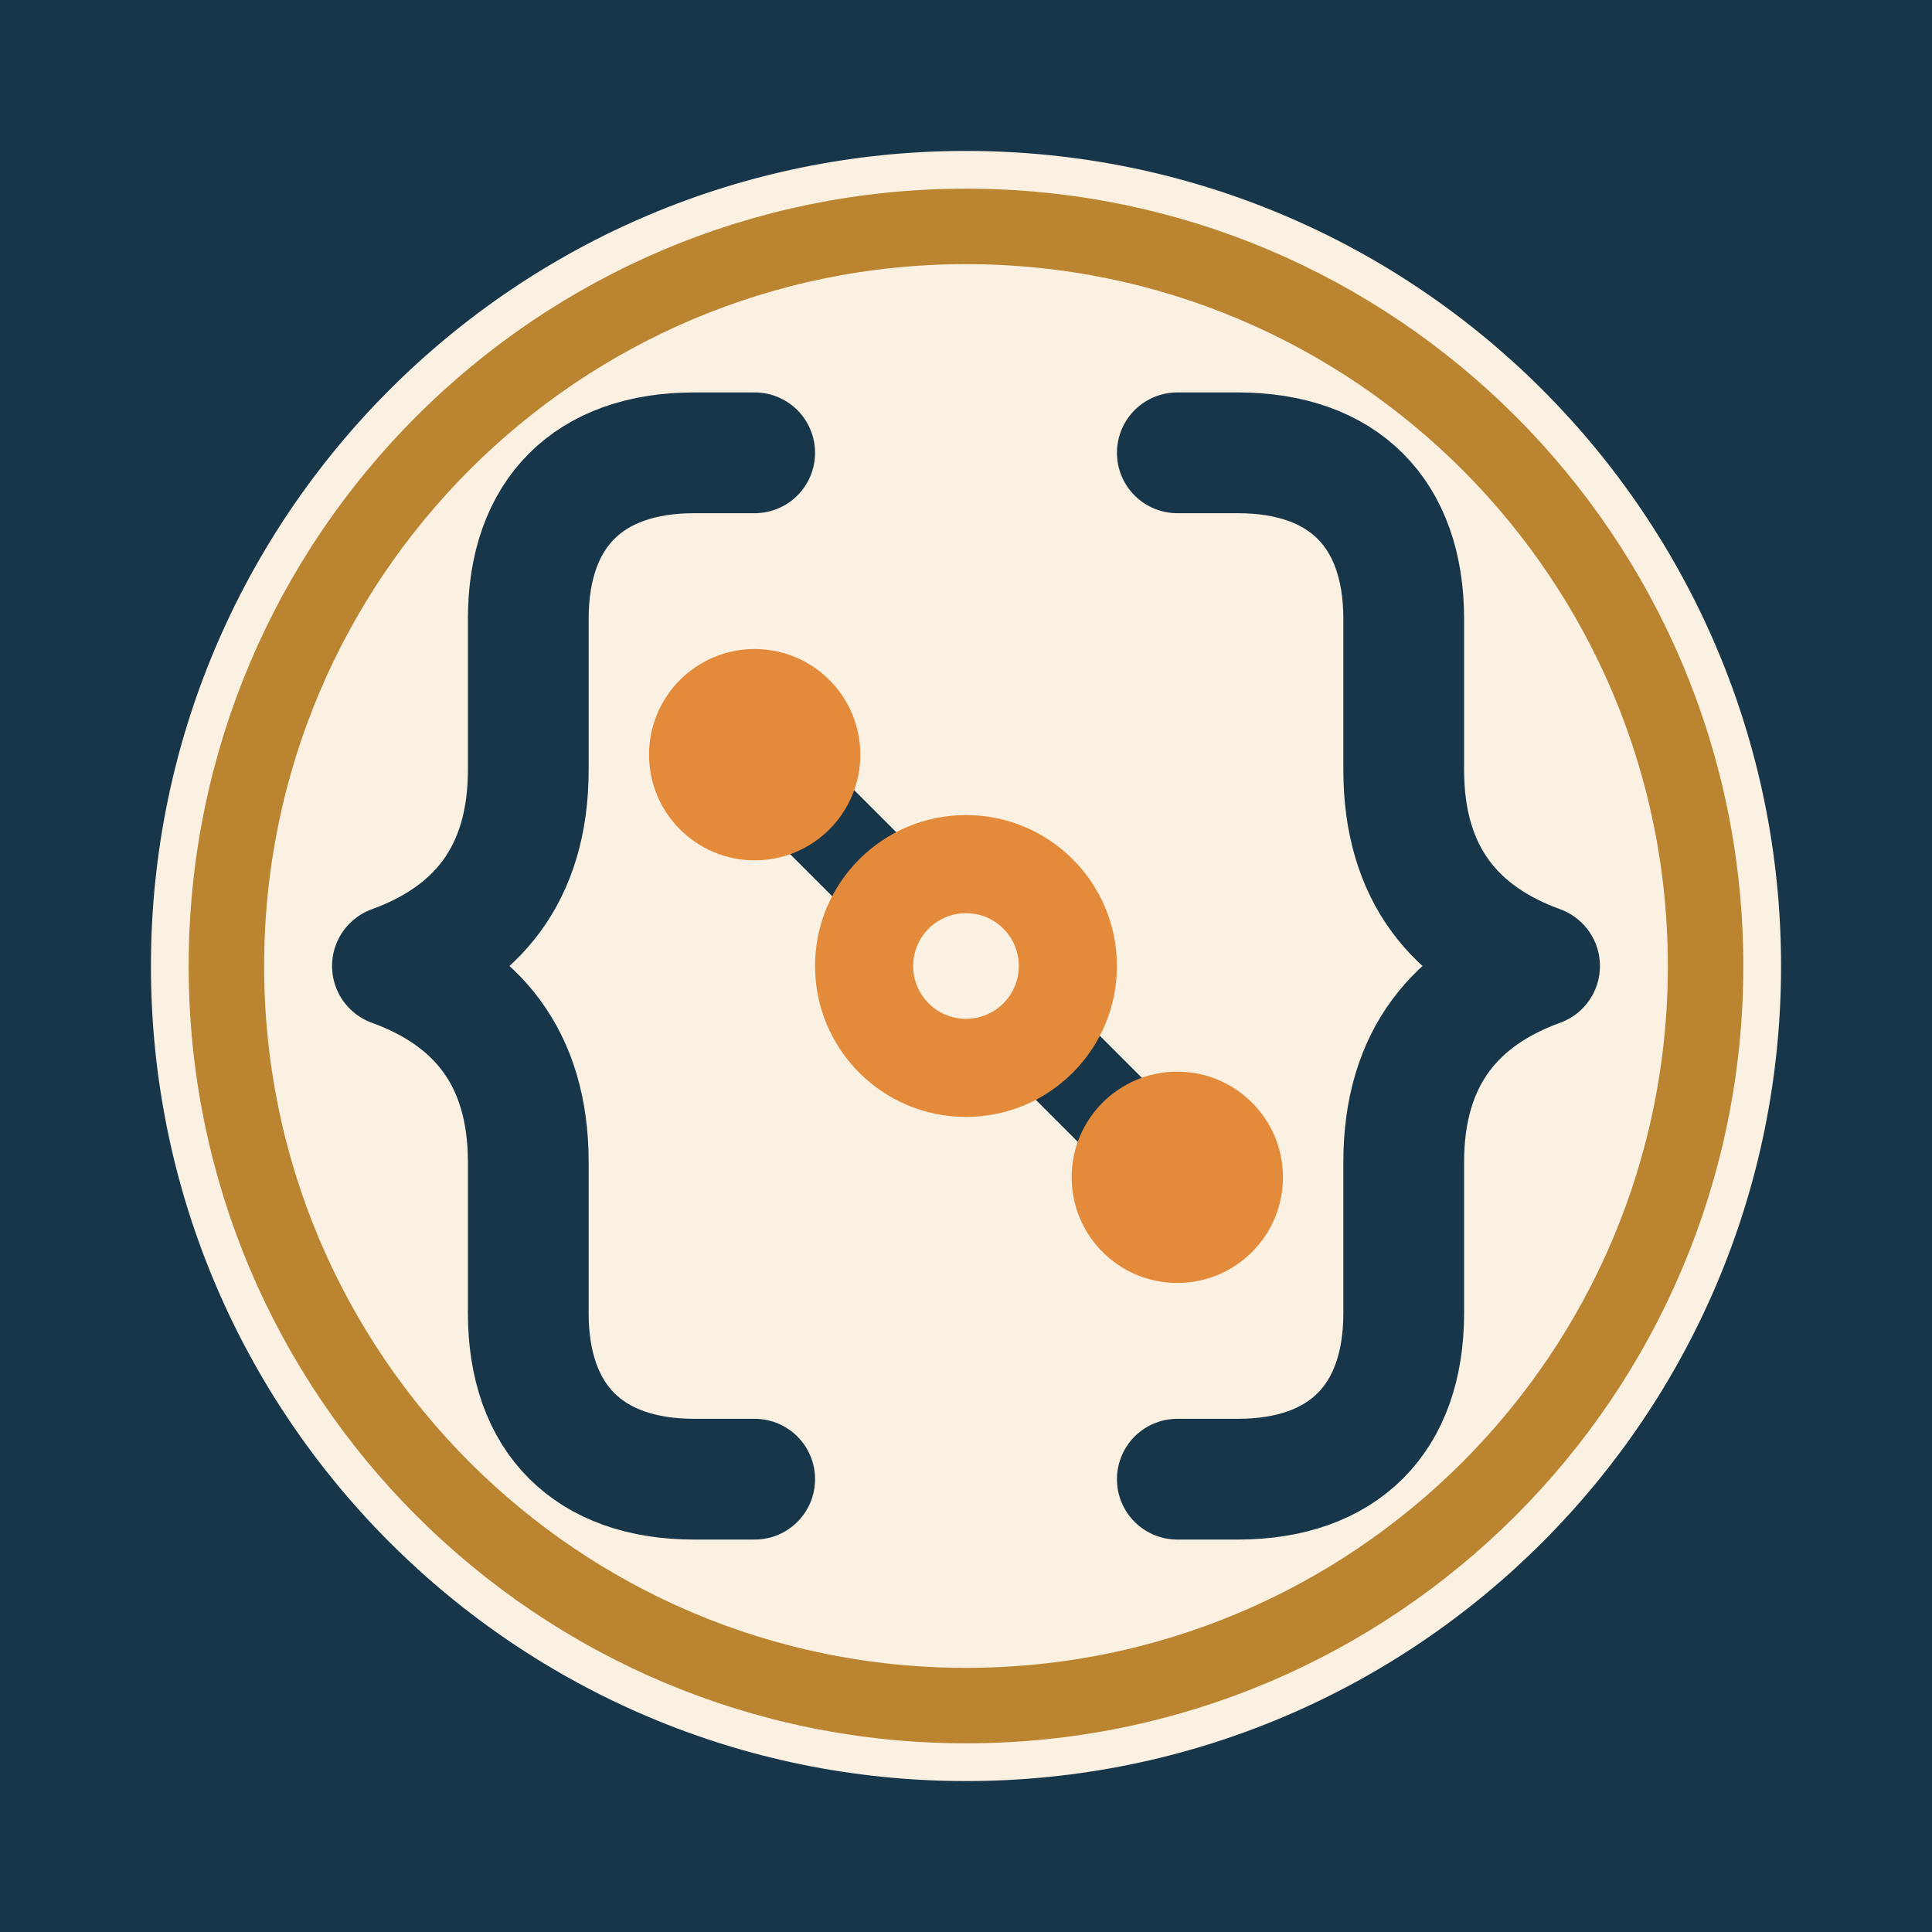
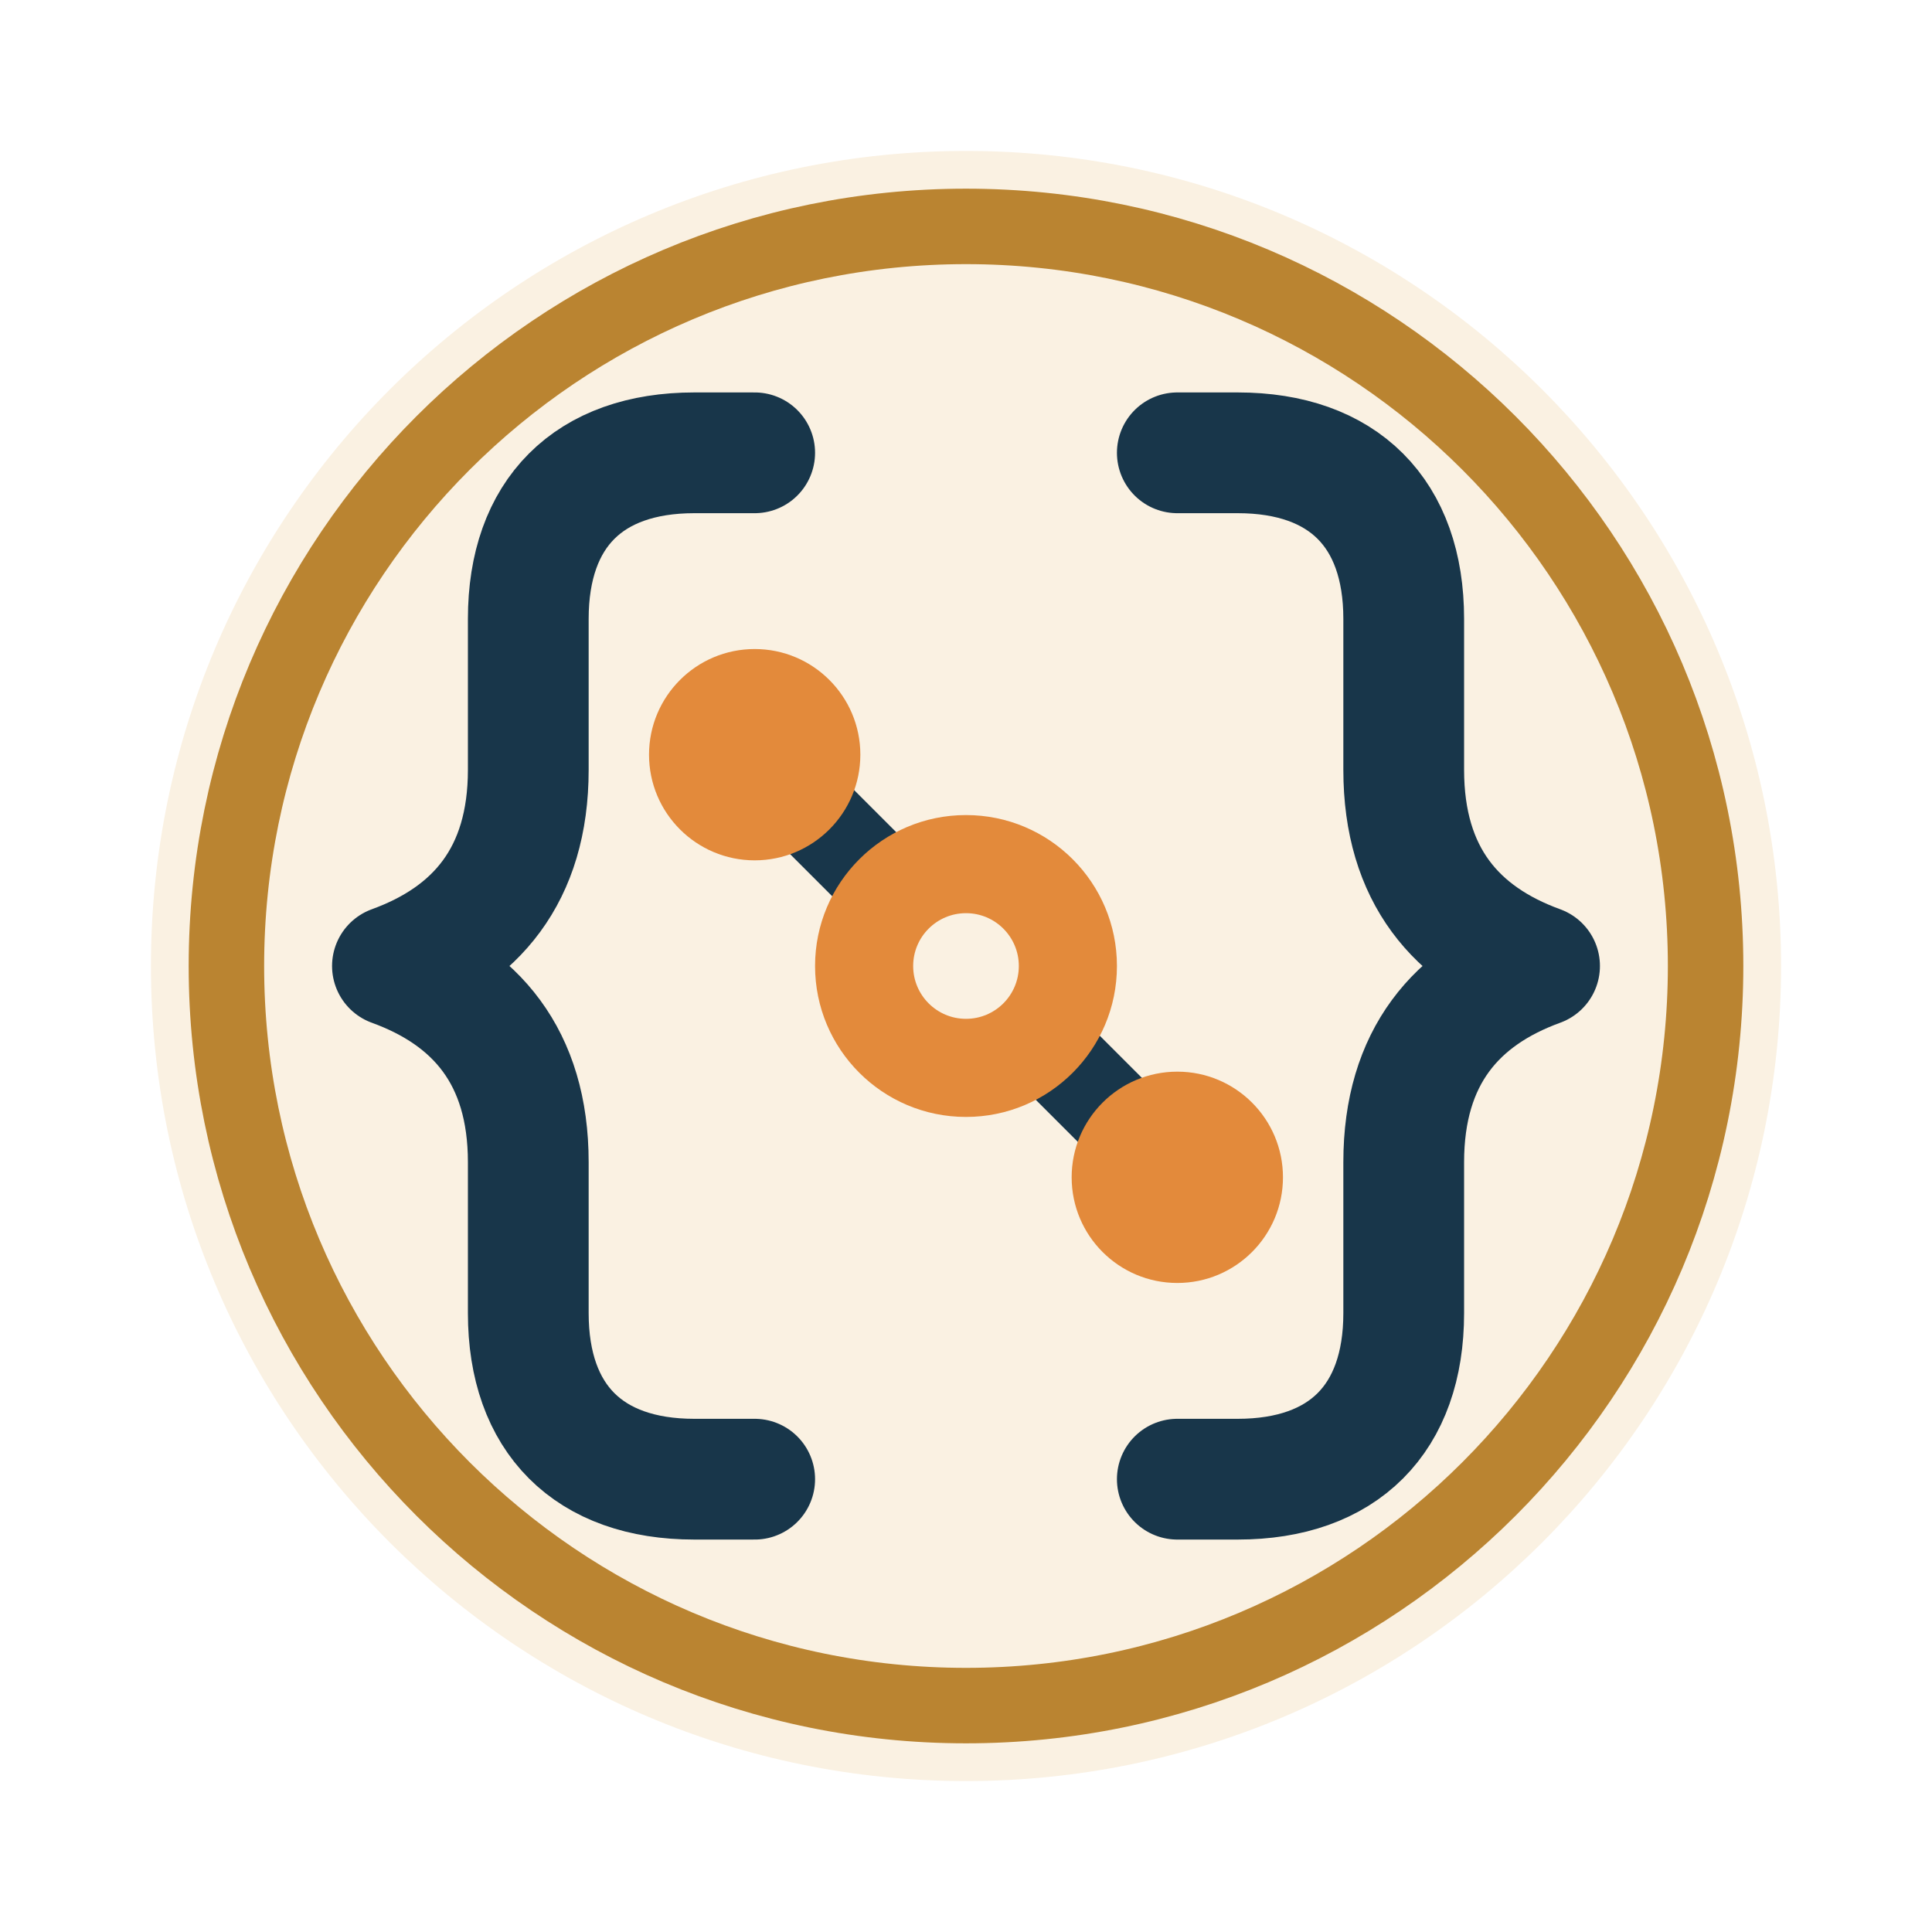
<svg xmlns="http://www.w3.org/2000/svg" viewBox="0 0 64 64" role="img" aria-labelledby="expression-relay-title">
-   <rect width="64" height="64" fill="#18364a" />
  <circle cx="32" cy="32" r="27" fill="#faf1e2" />
  <circle cx="32" cy="32" r="24.5" fill="none" stroke="#ba8431" stroke-width="2.5" />
  <g fill="none" stroke="#18364a" stroke-linecap="round" stroke-linejoin="round" stroke-width="4">
    <path d="M25 15h-2c-3.5 0-5.5 2-5.5 5.5v5c0 3.5-1.75 5.5-4.5 6.5 2.75 1 4.5 3 4.5 6.5v5c0 3.5 2 5.5 5.5 5.5h2" />
    <path d="M39 15h2c3.5 0 5.5 2 5.5 5.5v5c0 3.5 1.75 5.5 4.5 6.5-2.75 1-4.5 3-4.5 6.5v5c0 3.5-2 5.5-5.5 5.5h-2" />
    <path d="m25 25 14 14" stroke-width="3" />
  </g>
  <g fill="#e38a3b">
    <circle cx="25" cy="25" r="3.5" />
    <circle cx="32" cy="32" r="5" />
    <circle cx="39" cy="39" r="3.5" />
  </g>
  <circle cx="32" cy="32" r="1.75" fill="#faf1e2" />
</svg>
